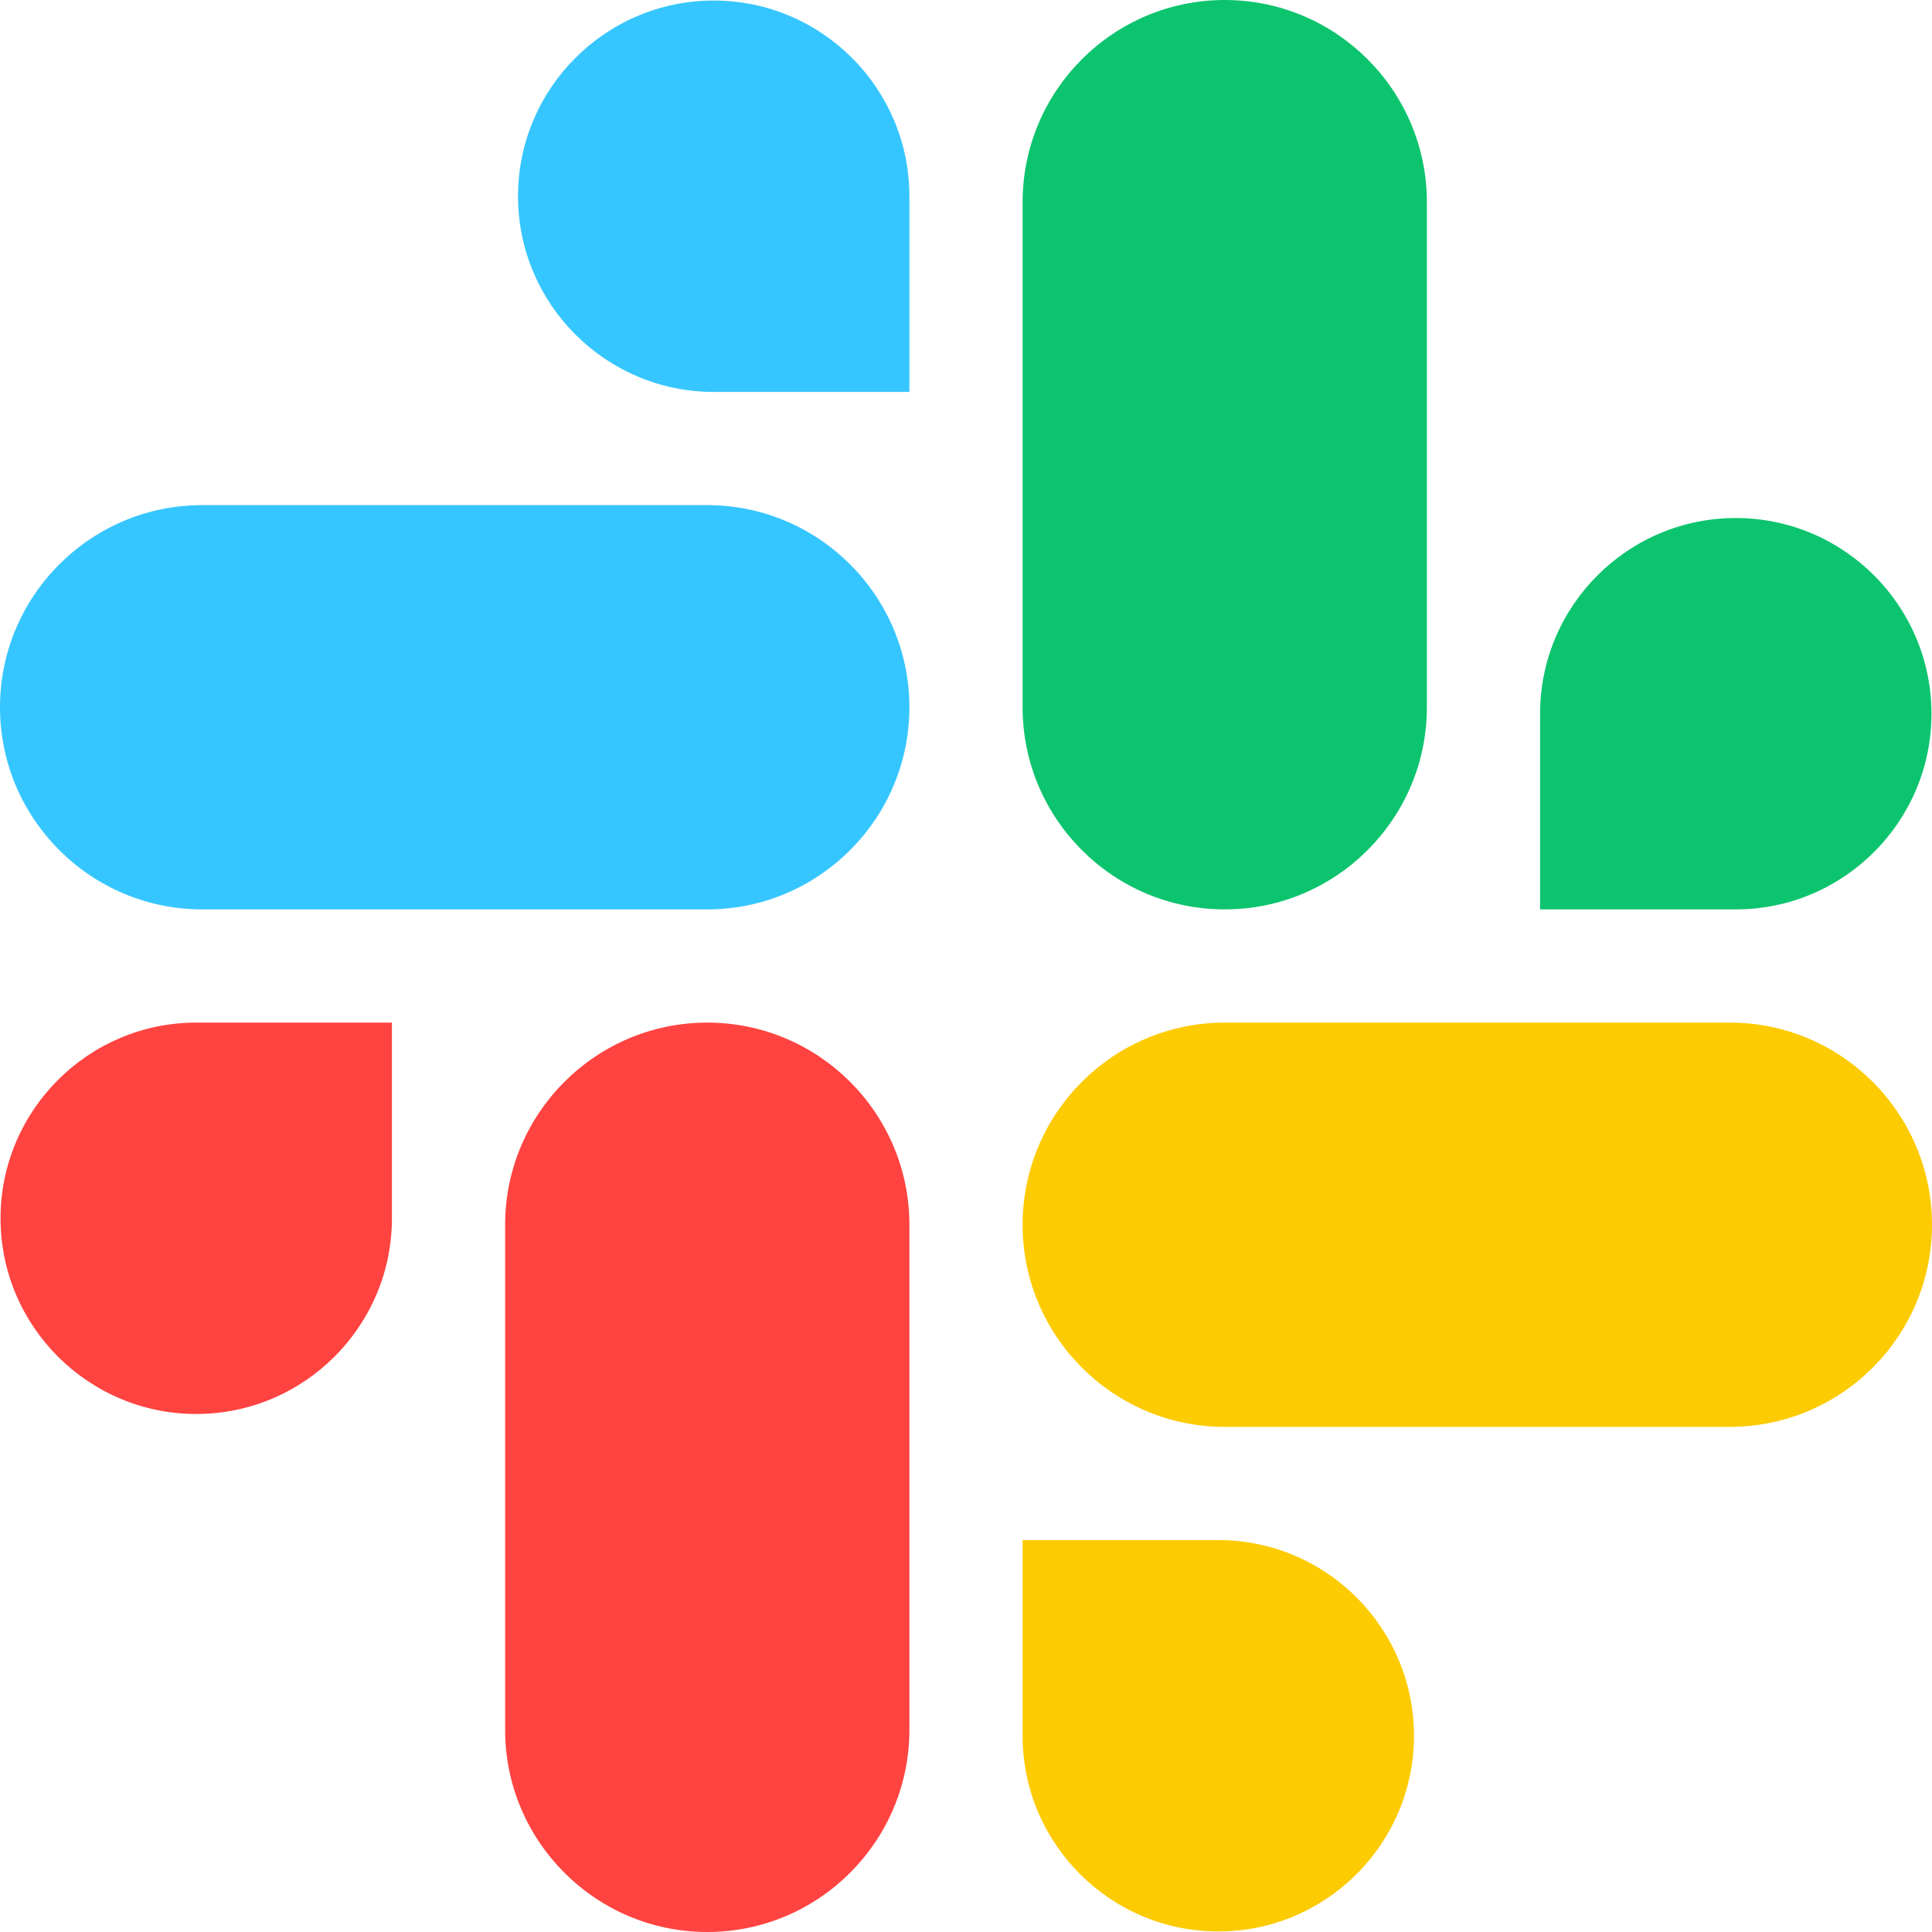
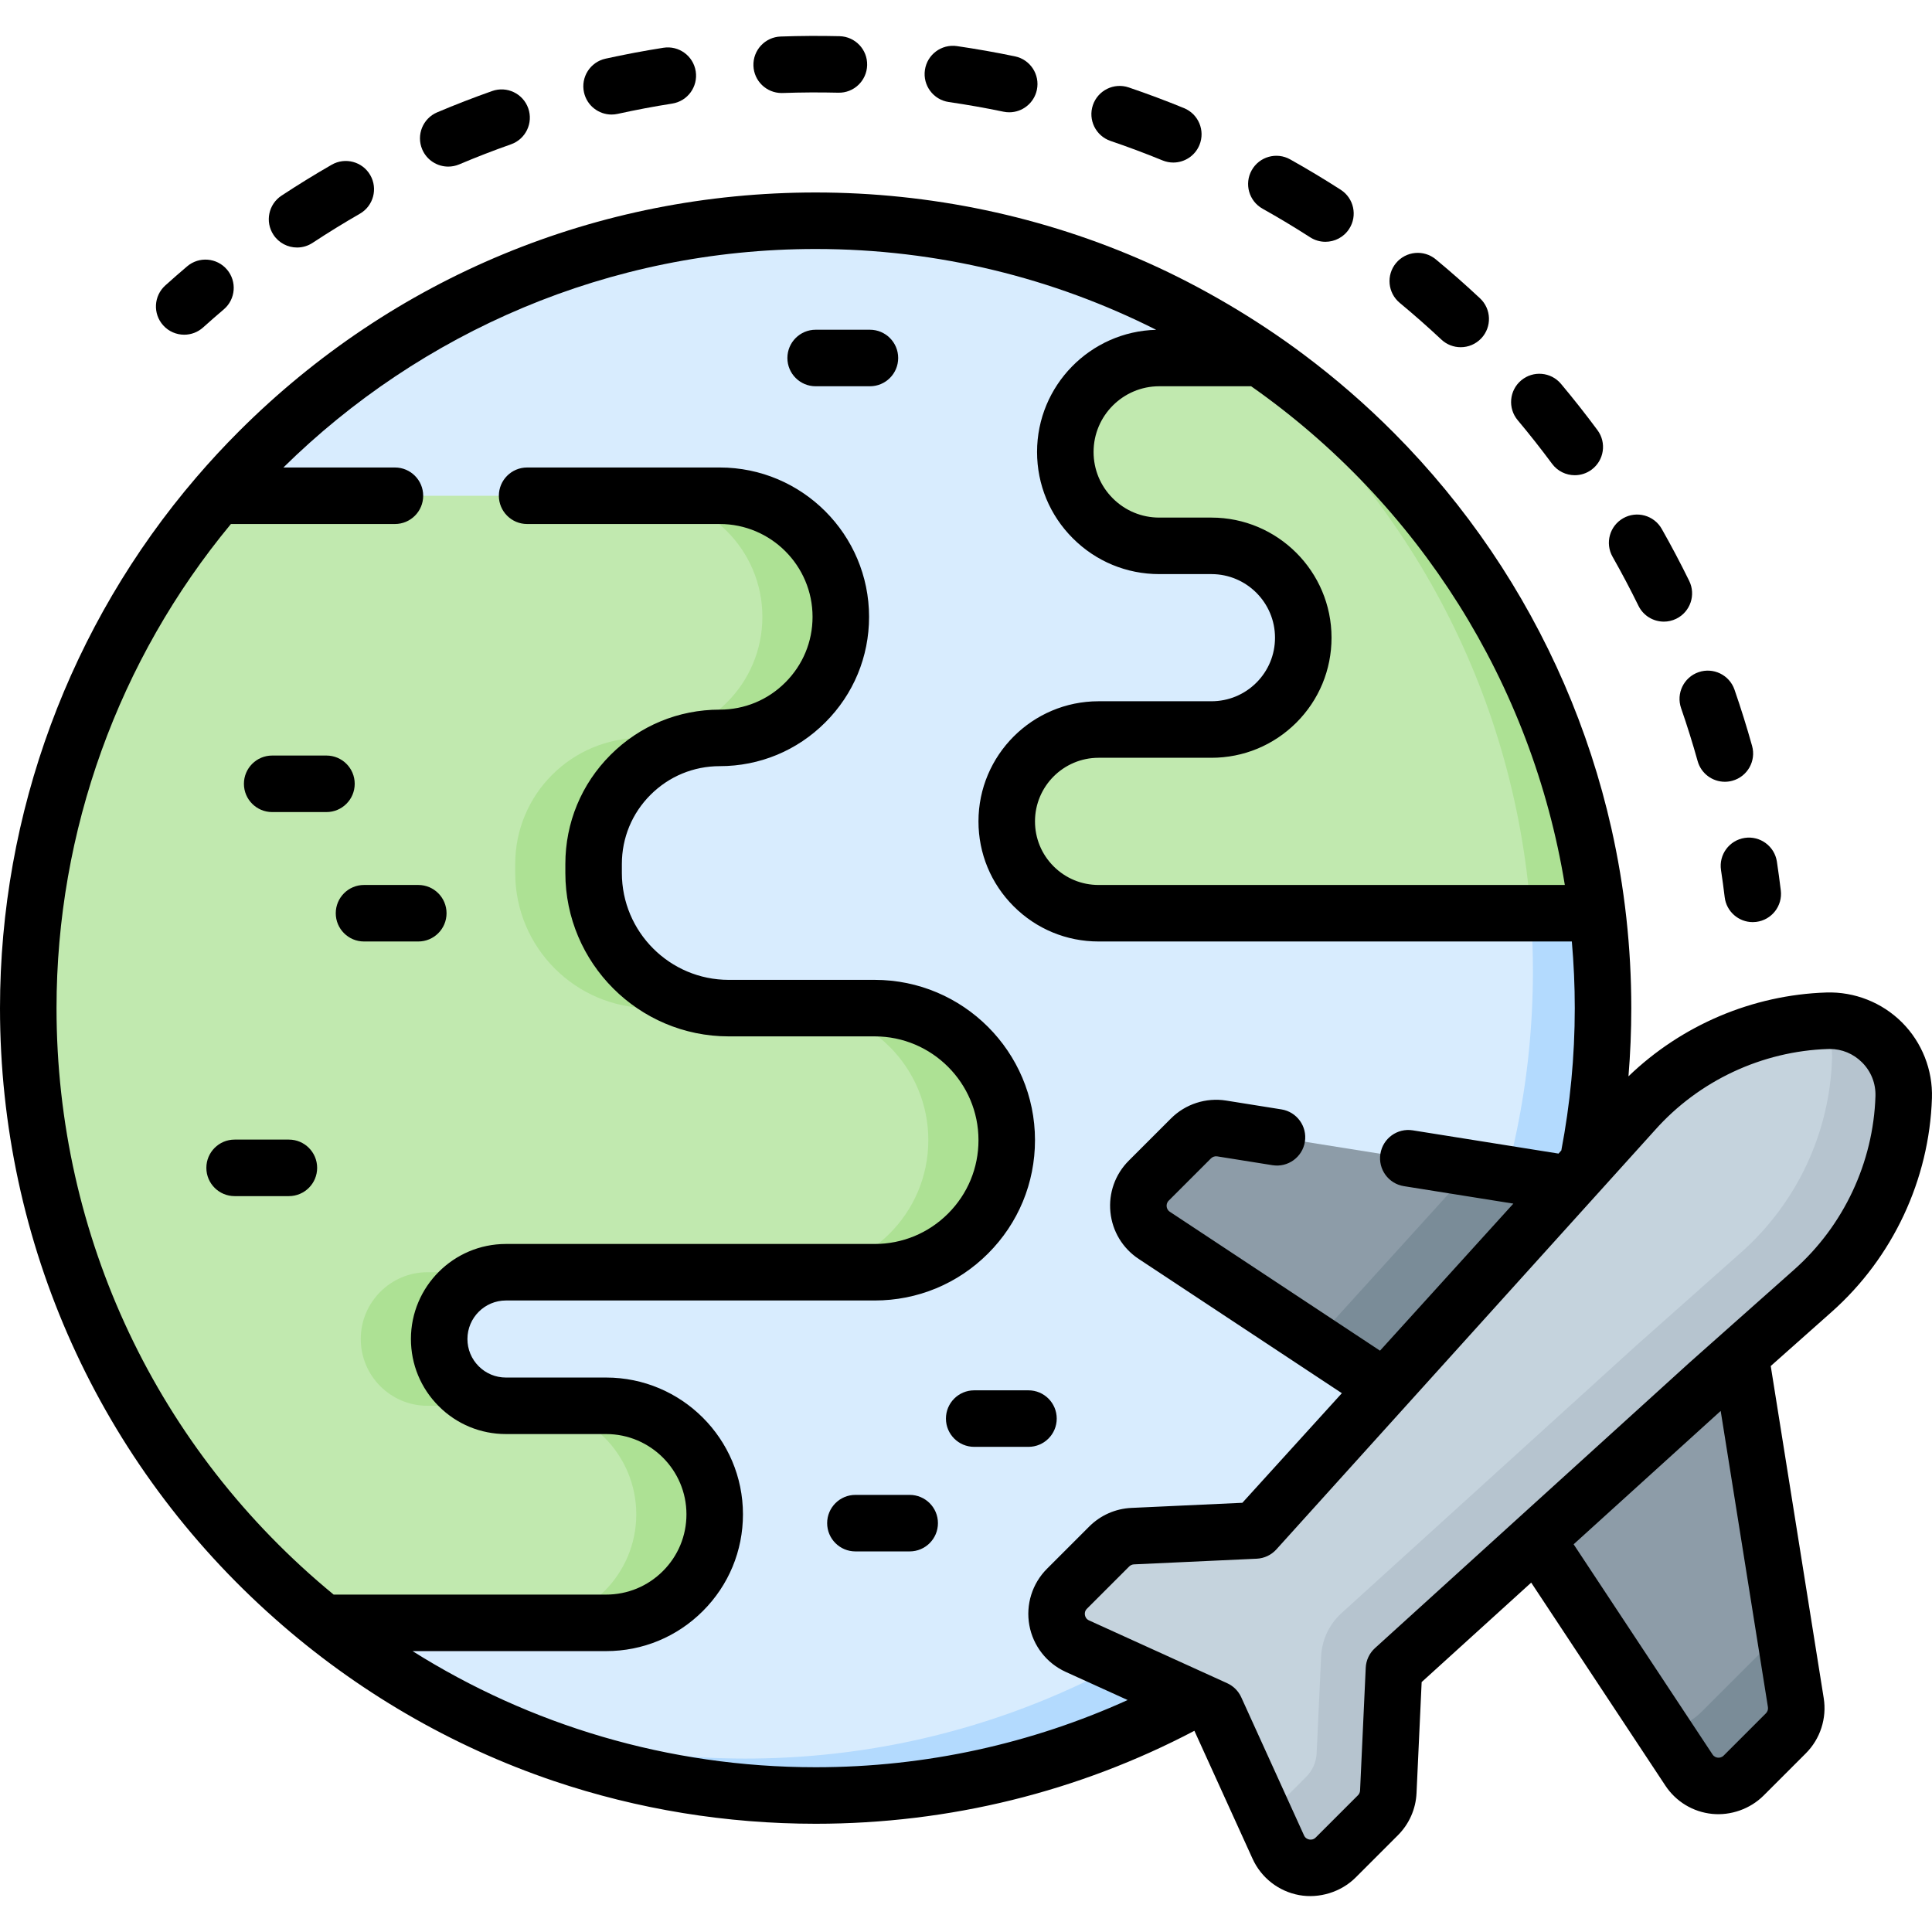
<svg xmlns="http://www.w3.org/2000/svg" id="Capa_1" enable-background="new 0 0 512 512" height="512" viewBox="0 0 512 512" width="512">
  <g>
-     <path d="m187.432 271c-29.538 0-53.568 24.03-53.568 53.568v133.863c0 29.538 24.03 53.568 53.568 53.568 29.538.001 53.568-24.029 53.568-53.567v-133.864c0-29.538-24.03-53.568-53.568-53.568z" fill="#ff4340" />
-     <path d="m103.863 271h-51.86c-28.596 0-51.86 23.265-51.86 51.86 0 28.596 23.265 51.86 51.86 51.86s51.86-23.265 51.86-51.86z" fill="#ff4340" />
-     <path d="m0 187.432c0 29.538 24.03 53.568 53.568 53.568h133.863c29.539 0 53.569-24.03 53.569-53.568s-24.03-53.568-53.568-53.568h-133.864c-29.538-.001-53.568 24.03-53.568 53.568z" fill="#36c6ff" />
-     <path d="m189.14 103.863h51.86v-51.86c0-28.596-23.265-51.86-51.86-51.86-28.596 0-51.86 23.265-51.86 51.86s23.264 51.86 51.86 51.86z" fill="#36c6ff" />
-     <path d="m324.568 241c29.538 0 53.568-24.03 53.568-53.568v-133.864c.001-29.538-24.03-53.568-53.568-53.568s-53.568 24.03-53.568 53.568v133.863c0 29.539 24.03 53.569 53.568 53.569z" fill="#0dc46e" />
-     <path d="m408.137 241h51.86c28.596 0 51.86-23.265 51.86-51.86 0-28.596-23.265-51.86-51.86-51.86s-51.86 23.265-51.86 51.86z" fill="#0dc46e" />
-     <g fill="#fdcb02">
-       <path d="m512 324.568c0-29.538-24.03-53.568-53.568-53.568h-133.864c-29.538 0-53.568 24.03-53.568 53.568s24.03 53.568 53.568 53.568h133.863c29.539.001 53.569-24.03 53.569-53.568z" />
-       <path d="m322.86 408.137h-51.86v51.86c0 28.596 23.265 51.86 51.86 51.86 28.596 0 51.86-23.265 51.86-51.86s-23.264-51.86-51.86-51.86z" />
+     <g>
+       <circle cx="216.157" cy="267.162" fill="#d8ecfe" r="208.664" />
+     </g>
+     <g>
+       <path d="m424.82 267.164c0 115.239-93.422 208.661-208.661 208.661-38.812 0-75.139-10.594-106.262-29.047 26.66 12.362 56.366 19.262 87.68 19.262 115.239 0 208.661-93.421 208.661-208.661 0-76.457-41.119-143.308-102.448-179.644 71.463 33.111 121.03 105.484 121.03 189.429z" fill="#b3dafe" />
+     </g>
+     <g>
+       <path d="m266.793 302.153c0 9.664-3.916 18.416-10.25 24.751-6.334 6.334-15.076 10.25-24.74 10.25h-97.725c-9.768 0-17.694 7.926-17.694 17.694 0 4.889 1.979 9.318 5.182 12.522s7.632 5.182 12.511 5.182h26.551c15.893 0 28.771 12.878 28.771 28.76 0 7.947-3.225 15.129-8.428 20.332-5.204 5.204-12.396 8.428-20.343 8.428h-74.867c-47.721-38.235-78.272-97.002-78.272-162.909 0-51.857 18.919-99.285 50.223-135.782h133.029c17.715 0 32.079 14.364 32.079 32.09 0 8.857-3.591 16.877-9.402 22.677-5.8 5.811-13.82 9.402-22.678 9.402-9.234 0-17.589 3.738-23.641 9.789-6.052 6.041-9.789 14.396-9.789 23.63v2.387c0 19.777 16.029 35.807 35.807 35.807h38.686c19.328 0 34.99 15.663 34.99 34.99z" fill="#c1e9af" />
+     </g>
+     <g>
+       <path d="m116.387 354.844c0 4.893 1.977 9.326 5.182 12.521 3.205 3.205 7.629 5.182 12.511 5.182h-20.779c-4.883 0-9.306-1.977-12.511-5.182-3.205-3.195-5.182-7.629-5.182-12.521 0-9.766 7.928-17.694 17.694-17.694h20.779c-9.776 0-17.694 7.929-17.694 17.694z" fill="#ade194" />
+     </g>
+     <g>
+       <path d="m189.399 401.315c0 7.948-3.225 15.128-8.428 20.33-5.202 5.202-12.392 8.427-20.34 8.427h-20.779c7.948 0 15.138-3.225 20.34-8.427s8.428-12.382 8.428-20.33c0-15.886-12.871-28.767-28.767-28.767h20.779c15.896 0 28.767 12.881 28.767 28.767z" fill="#ade194" />
+     </g>
+     <g>
+       <path d="m193.113 267.164h-20.769c-19.781 0-35.807-16.026-35.807-35.807v-2.386c0-9.236 3.734-17.594 9.785-23.635 6.051-6.051 14.409-9.785 23.635-9.785 8.867 0 16.885-3.595 22.686-9.406 5.811-5.801 9.396-13.82 9.396-22.676 0-17.724-14.359-32.082-32.082-32.082h20.779c17.724 0 32.082 14.359 32.082 32.082 0 8.857-3.595 16.875-9.396 22.676-5.801 5.811-13.829 9.406-22.686 9.406-9.226 0-17.584 3.734-23.635 9.785-6.051 6.041-9.795 14.399-9.795 23.635v2.386c.001 19.781 16.037 35.807 35.807 35.807z" fill="#ade194" />
+     </g>
+     <g>
+       <path d="m266.794 302.152c0 9.666-3.914 18.413-10.255 24.753-6.331 6.331-15.068 10.245-24.733 10.245h-20.779c9.666 0 18.403-3.914 24.733-10.245 6.341-6.341 10.255-15.088 10.255-24.753 0-19.331-15.667-34.988-34.988-34.988h20.779c19.321 0 34.988 15.657 34.988 34.988z" fill="#ade194" />
+     </g>
+     <g>
+       <path d="m423.316 242.015h-132.18c-6.722 0-12.805-2.722-17.212-7.13-4.408-4.408-7.13-10.491-7.13-17.212 0-13.443 10.899-24.342 24.342-24.342h29.902c6.722 0 12.805-2.722 17.212-7.119 4.408-4.408 7.13-10.491 7.13-17.212 0-13.443-10.899-24.342-24.342-24.342h-13.82c-6.879 0-13.098-2.785-17.6-7.287-4.512-4.502-7.297-10.731-7.297-17.6 0-13.747 11.15-24.897 24.897-24.897h26.687c48.37 33.115 82.083 86.071 89.411 147.141z" fill="#c1e9af" />
+     </g>
+     <g>
+       <path d="m423.312 242.011h-17.634c-4.324-59.402-33.51-111.904-77.205-147.142h5.432c48.368 33.121 82.078 86.073 89.407 147.142z" fill="#ade194" />
+     </g>
+     <g>
+       <path d="m369.417 442.315 83.242-75.568 27.801-24.696c14.713-13.07 23.406-31.614 24.041-51.284.366-11.336-8.922-20.624-20.258-20.258-19.67.635-38.214 9.328-51.284 24.041l-24.696 27.801-75.568 83.242-32.526 1.501c-2.342.108-4.559 1.087-6.216 2.744l-11.196 11.196c-4.643 4.643-3.219 12.494 2.758 15.211l36.609 16.64 16.64 36.609c2.717 5.978 10.568 7.401 15.211 2.758l11.196-11.196c1.658-1.658 2.636-3.874 2.744-6.216z" fill="#c5d3dd" />
+     </g>
+     <g>
+       <path d="m504.512 290.12c0 .21 0 .429-.01.649-.639 19.671-9.326 38.213-24.044 51.284l-27.799 24.693-83.246 75.568-1.498 32.522c-.11 2.346-1.088 4.563-2.746 6.221l-11.193 11.193c-4.643 4.643-12.491 3.225-15.207-2.756l-3.515-7.719 10.924-10.924c1.657-1.658 2.636-3.874 2.746-6.221l1.19-25.672c.203-4.385 2.145-8.509 5.395-11.46l78.159-70.958 27.799-24.693c14.718-13.071 23.415-31.613 24.044-51.284.01-.22.01-.439.01-.649 0-3.385-.859-6.57-2.366-9.356.359-.02.729-.04 1.088-.05 11.112-.358 20.269 8.568 20.269 19.612z" fill="#b6c4cf" />
+     </g>
+     <g>
+       <path d="m415.897 313.756-92.144-14.699c-2.976-.475-6 .506-8.131 2.637l-11.193 11.193c-4.207 4.207-3.499 11.215 1.465 14.495l61.055 40.352z" fill="#8d9ca8" />
+     </g>
+     <g>
+       <path d="m415.893 313.755-48.947 53.98-18.523-12.242 41.599-45.862z" fill="#7a8c98" />
+     </g>
+     <g>
+       <path d="m461.215 359.074 14.699 92.144c.475 2.976-.506 6-2.637 8.131l-11.193 11.193c-4.207 4.207-11.215 3.499-14.495-1.465l-40.352-61.055z" fill="#8d9ca8" />
+     </g>
+     <g>
+       <path d="m473.278 459.349-11.193 11.193c-4.204 4.204-11.213 3.495-14.499-1.468l-7.239-10.954c3.794-.04 7.609-1.488 10.574-4.453l18.123-18.123c1.568-1.568 2.746-3.425 3.505-5.442l3.365 21.119c.479 2.976-.509 5.991-2.636 8.128z" fill="#7a8c98" />
+     </g>
+     <g>
+       <path d="m48.817 88.701c1.785 0 3.578-.635 5.009-1.924 1.787-1.609 3.627-3.217 5.468-4.779 3.154-2.675 3.543-7.401.867-10.555-2.675-3.154-7.4-3.544-10.555-.867-1.954 1.657-3.906 3.364-5.803 5.072-3.074 2.768-3.321 7.503-.553 10.577 1.478 1.641 3.518 2.476 5.567 2.476z" />
+       <path d="m251.442 27.039c4.837.705 9.71 1.566 14.483 2.561.516.107 1.03.159 1.536.159 3.472 0 6.587-2.429 7.324-5.963.844-4.049-1.755-8.015-5.804-8.859-5.07-1.057-10.245-1.971-15.38-2.72-4.094-.595-7.894 2.238-8.49 6.332-.597 4.093 2.238 7.894 6.331 8.49z" />
+       <path d="m370.943 80.262c3.763 3.12 7.477 6.394 11.041 9.731 1.444 1.352 3.282 2.022 5.116 2.022 2 0 3.994-.796 5.469-2.37 2.827-3.019 2.672-7.758-.347-10.585-3.782-3.542-7.725-7.016-11.719-10.327-3.186-2.64-7.904-2.198-10.545.985-2.639 3.183-2.198 7.904.985 10.544z" />
+       <path d="m294.309 37.351c4.628 1.574 9.268 3.311 13.789 5.164.93.381 1.891.561 2.837.561 2.949 0 5.745-1.754 6.933-4.652 1.568-3.827-.263-8.201-4.091-9.769-4.802-1.968-9.731-3.813-14.647-5.484-3.913-1.332-8.169.764-9.501 4.679-1.332 3.916.764 8.169 4.68 9.501z" />
+       <path d="m207.145 24.652c.09 0 .18-.001.27-.005 4.864-.172 9.825-.199 14.721-.082 4.133.119 7.568-3.172 7.667-7.307s-3.172-7.567-7.307-7.667c-5.19-.123-10.451-.094-15.61.088-4.134.146-7.366 3.616-7.219 7.749.142 4.043 3.464 7.224 7.478 7.224z" />
+       <path d="m434.211 160.544c1.301 2.654 3.962 4.195 6.731 4.195 1.106 0 2.229-.246 3.289-.766 3.714-1.82 5.25-6.306 3.43-10.02-2.28-4.654-4.732-9.297-7.289-13.801-2.042-3.597-6.613-4.856-10.209-2.816-3.597 2.042-4.858 6.613-2.816 10.21 2.406 4.242 4.716 8.615 6.864 12.998z" />
+       <path d="m411.313 122.905c1.469 1.983 3.731 3.032 6.023 3.032 1.549 0 3.112-.479 4.452-1.472 3.323-2.462 4.021-7.152 1.559-10.475-3.087-4.168-6.339-8.293-9.664-12.26-2.659-3.17-7.381-3.586-10.551-.928-3.169 2.657-3.584 7.381-.928 10.55 3.135 3.738 6.199 7.626 9.109 11.553z" />
+       <path d="m445.505 187.666c1.601 4.617 3.078 9.34 4.389 14.036.924 3.309 3.933 5.476 7.209 5.476.667 0 1.345-.09 2.019-.278 3.983-1.113 6.311-5.244 5.198-9.228-1.393-4.989-2.962-10.006-4.662-14.911-1.354-3.907-5.622-5.977-9.529-4.624-3.908 1.355-5.978 5.622-4.624 9.529z" />
+       <path d="m162.069 30.355c.534 0 1.076-.058 1.619-.177 4.761-1.049 9.623-1.966 14.45-2.725 4.086-.643 6.877-4.476 6.235-8.562-.642-4.085-4.477-6.878-8.562-6.235-5.126.806-10.289 1.78-15.347 2.895-4.039.89-6.592 4.886-5.701 8.925.771 3.496 3.868 5.879 7.306 5.879z" />
+       <path d="m334.589 55.305c4.257 2.385 8.503 4.936 12.618 7.582 1.253.805 2.655 1.19 4.043 1.19 2.463 0 4.876-1.214 6.306-3.44 2.237-3.479 1.229-8.113-2.25-10.349-4.369-2.808-8.876-5.517-13.396-8.049-3.61-2.022-8.173-.736-10.194 2.873-2.021 3.608-.735 8.172 2.873 10.193z" />
+       <path d="m118.789 44.152c.973 0 1.961-.191 2.914-.593 4.499-1.903 9.112-3.69 13.714-5.313 3.9-1.375 5.947-5.653 4.571-9.553-1.375-3.901-5.654-5.948-9.553-4.571-4.888 1.723-9.788 3.623-14.566 5.643-3.809 1.611-5.591 6.005-3.98 9.815 1.207 2.855 3.981 4.572 6.9 4.572z" />
+       <path d="m78.728 65.594c1.414 0 2.844-.4 4.113-1.236 4.08-2.687 8.294-5.283 12.526-7.717 3.585-2.062 4.82-6.64 2.759-10.225-2.061-3.586-6.639-4.82-10.225-2.759-4.493 2.584-8.967 5.34-13.298 8.193-3.454 2.275-4.41 6.919-2.135 10.373 1.439 2.186 3.826 3.371 6.26 3.371z" />
+       <path d="m462.373 222.055c-4.09.617-6.905 4.433-6.288 8.522.361 2.388.689 4.811.978 7.202.46 3.801 3.691 6.591 7.425 6.591.3 0 .604-.018.908-.055 4.106-.496 7.032-4.227 6.537-8.333-.307-2.536-.656-5.107-1.038-7.64-.617-4.089-4.445-6.901-8.522-6.287z" />
+       <path d="m94.002 207.717c0-4.136-3.353-7.489-7.489-7.489h-14.382c-4.136 0-7.489 3.353-7.489 7.489s3.353 7.489 7.489 7.489h14.382c4.136 0 7.489-3.353 7.489-7.489z" />
+       <path d="m110.851 234.526h-14.382c-4.136 0-7.489 3.353-7.489 7.489s3.353 7.489 7.489 7.489h14.381c4.136 0 7.489-3.353 7.489-7.489.001-4.136-3.352-7.489-7.488-7.489z" />
+       <path d="m76.558 302.005h-14.382c-4.136 0-7.489 3.353-7.489 7.489s3.353 7.489 7.489 7.489h14.381c4.136 0 7.489-3.353 7.489-7.489.001-4.136-3.352-7.489-7.488-7.489z" />
+       <path d="m230.538 87.384h-14.382c-4.136 0-7.489 3.353-7.489 7.489s3.353 7.489 7.489 7.489h14.382c4.136 0 7.489-3.353 7.489-7.489s-3.353-7.489-7.489-7.489z" />
+       <path d="m280.043 375.941c0-4.136-3.352-7.489-7.489-7.489h-14.382c-4.136 0-7.489 3.353-7.489 7.489s3.353 7.489 7.489 7.489h14.382c4.136 0 7.489-3.353 7.489-7.489z" />
+       <path d="m241.076 396.162h-14.382c-4.136 0-7.489 3.353-7.489 7.489s3.353 7.489 7.489 7.489h14.382c4.136 0 7.489-3.353 7.489-7.489s-3.353-7.489-7.489-7.489z" />
+       <path d="m504.055 270.954c-5.28-5.281-12.581-8.174-20.054-7.93-19.606.632-38.389 8.666-52.439 22.212.493-5.979.747-12.007.747-18.074 0-16.059-1.748-31.987-5.282-47.668-5.917-26.25-16.805-51.324-31.91-73.591-7.556-11.138-16.152-21.567-25.641-31.112-7.55-7.594-15.531-14.508-24.049-20.888-12.662-9.484-27.154-17.972-41.103-24.209-27.665-12.37-57.874-18.685-88.168-18.685-57.737 0-112.018 22.484-152.843 63.309-3.934 3.934-7.67 7.967-11.286 12.187-33.55 39.116-52.027 89.07-52.027 140.658 0 62.386 26.448 120.779 72.91 161.856 21.395 18.985 46.657 33.767 73.852 42.961 22.315 7.544 45.844 11.336 69.395 11.336 35.551 0 69.775-8.557 100.371-24.64l15.417 33.918c2.292 5.043 6.914 8.643 12.365 9.632 5.286.959 11.071-.788 14.959-4.677l11.196-11.196c2.984-2.984 4.735-6.95 4.93-11.167l1.357-29.418 29.034-26.358 35.553 53.795c2.808 4.25 7.325 6.981 12.394 7.494 4.9.495 10.066-1.284 13.644-4.862l11.194-11.193c3.816-3.817 5.586-9.277 4.736-14.606l-14.042-88.028 16.167-14.361c16.176-14.37 25.853-35.015 26.552-56.641.243-7.464-2.647-14.774-7.929-20.054zm-172.492-168.592c44.518 31.223 74.441 78.922 83.132 132.164h-123.559c-4.501 0-8.733-1.753-11.917-4.937-3.183-3.183-4.936-7.415-4.936-11.917 0-9.293 7.56-16.853 16.853-16.853h29.902c8.494 0 16.485-3.305 22.508-9.313 6.011-6.013 9.323-14.006 9.323-22.508 0-17.552-14.28-31.831-31.831-31.831h-13.82c-4.65 0-9.02-1.809-12.311-5.1-3.287-3.28-5.098-7.647-5.098-12.298 0-9.599 7.81-17.408 17.409-17.408h24.345zm-115.406 365.975c-39.221 0-75.853-11.286-106.827-30.776h51.301c9.683 0 18.789-3.772 25.639-10.621 6.849-6.85 10.621-15.951 10.621-25.628 0-19.988-16.266-36.249-36.26-36.249h-26.551c-2.725 0-5.288-1.061-7.216-2.989-1.927-1.927-2.989-4.494-2.989-7.227 0-5.627 4.578-10.205 10.205-10.205h97.725c11.344 0 22.01-4.419 30.036-12.443 8.024-8.025 12.443-18.695 12.443-30.046 0-23.423-19.056-42.479-42.479-42.479h-38.686c-15.615 0-28.318-12.703-28.318-28.318v-2.387c0-6.934 2.696-13.443 7.596-18.335 4.898-4.898 11.413-7.596 18.345-7.596 10.575 0 20.511-4.12 27.968-11.591 7.481-7.467 11.601-17.403 11.601-27.978 0-21.824-17.75-39.579-39.568-39.579h-51.049c-4.136 0-7.489 3.353-7.489 7.489s3.353 7.489 7.489 7.489h51.049c13.559 0 24.591 11.036 24.591 24.601 0 6.569-2.558 12.74-7.213 17.387-4.637 4.646-10.808 7.204-17.377 7.204-10.933 0-21.209 4.255-28.932 11.978-7.73 7.717-11.987 17.991-11.987 28.93v2.387c0 23.873 19.422 43.296 43.296 43.296h38.686c15.164 0 27.501 12.337 27.501 27.501 0 7.35-2.861 14.26-8.057 19.455s-12.101 8.057-19.444 8.057h-97.725c-13.886 0-25.182 11.297-25.182 25.182 0 6.734 2.619 13.061 7.376 17.817 4.757 4.757 11.08 7.376 17.807 7.376h26.551c11.735 0 21.282 9.542 21.282 21.271 0 5.676-2.214 11.016-6.234 15.037-4.021 4.021-9.365 6.235-15.048 6.235h-72.216c-46.708-38.404-73.44-94.899-73.44-155.42 0-46.871 16.389-92.293 46.216-128.294h43.465c4.136 0 7.489-3.353 7.489-7.489s-3.353-7.489-7.489-7.489h-29.557c36.335-35.78 86.153-57.905 141.055-57.905 32.432 0 63.088 7.726 90.243 21.418-17.481.437-31.569 14.781-31.569 32.365 0 8.658 3.373 16.791 9.491 22.895 6.114 6.114 14.245 9.481 22.896 9.481h13.82c9.293 0 16.853 7.561 16.853 16.853 0 4.501-1.753 8.733-4.93 11.911-3.189 3.181-7.423 4.932-11.923 4.932h-29.902c-17.551 0-31.831 14.28-31.831 31.831 0 8.502 3.311 16.495 9.323 22.508 6.014 6.012 14.007 9.323 22.508 9.323h125.416c.513 5.819.78 11.708.78 17.658 0 12.891-1.238 25.496-3.566 37.719l-.741.834-38.629-6.162c-4.089-.656-7.924 2.132-8.575 6.215-.651 4.084 2.132 7.924 6.215 8.575l29.021 4.63-35.339 38.971-55.695-36.808c-.627-.414-.808-.993-.849-1.406-.042-.412.02-1.016.55-1.547l11.194-11.193c.432-.432 1.051-.631 1.655-.537l14.661 2.339c4.085.651 7.923-2.132 8.575-6.215.651-4.084-2.132-7.924-6.215-8.575l-14.662-2.339c-5.325-.849-10.79.921-14.604 4.737l-11.194 11.193c-3.602 3.603-5.374 8.575-4.862 13.643.513 5.068 3.243 9.586 7.494 12.395l53.841 35.583-26.366 29.043-29.418 1.357c-4.215.195-8.18 1.946-11.164 4.93l-11.198 11.197c-3.916 3.917-5.664 9.509-4.676 14.96.988 5.45 4.589 10.073 9.631 12.365l16.421 7.464c-25.237 11.427-53.224 17.809-82.68 17.809zm251.826-14.284-11.193 11.192c-.531.531-1.137.591-1.547.552-.412-.042-.991-.223-1.405-.85l-36.809-55.695 38.971-35.338 12.52 78.484c.096.603-.105 1.223-.537 1.655zm7.504-117.601-27.862 24.75-83.243 75.568c-1.475 1.339-2.356 3.21-2.448 5.2l-1.501 32.525c-.021.478-.22.928-.56 1.267l-11.196 11.196c-.585.587-1.246.61-1.696.53-.45-.082-1.059-.337-1.401-1.092l-16.64-36.609c-.75-1.648-2.071-2.969-3.719-3.719l-36.609-16.64c-.755-.343-1.01-.952-1.092-1.402s-.056-1.11.529-1.696l11.198-11.197c.338-.338.788-.537 1.265-.559l32.526-1.501c1.99-.092 3.86-.973 5.199-2.448l100.319-111.103c11.652-13.117 28.391-20.964 45.927-21.53.135-.004.271-.006.406-.006 3.239 0 6.271 1.254 8.574 3.558 2.4 2.399 3.661 5.588 3.551 8.98-.564 17.536-8.411 34.275-21.527 45.928z" />
    </g>
  </g>
</svg>
